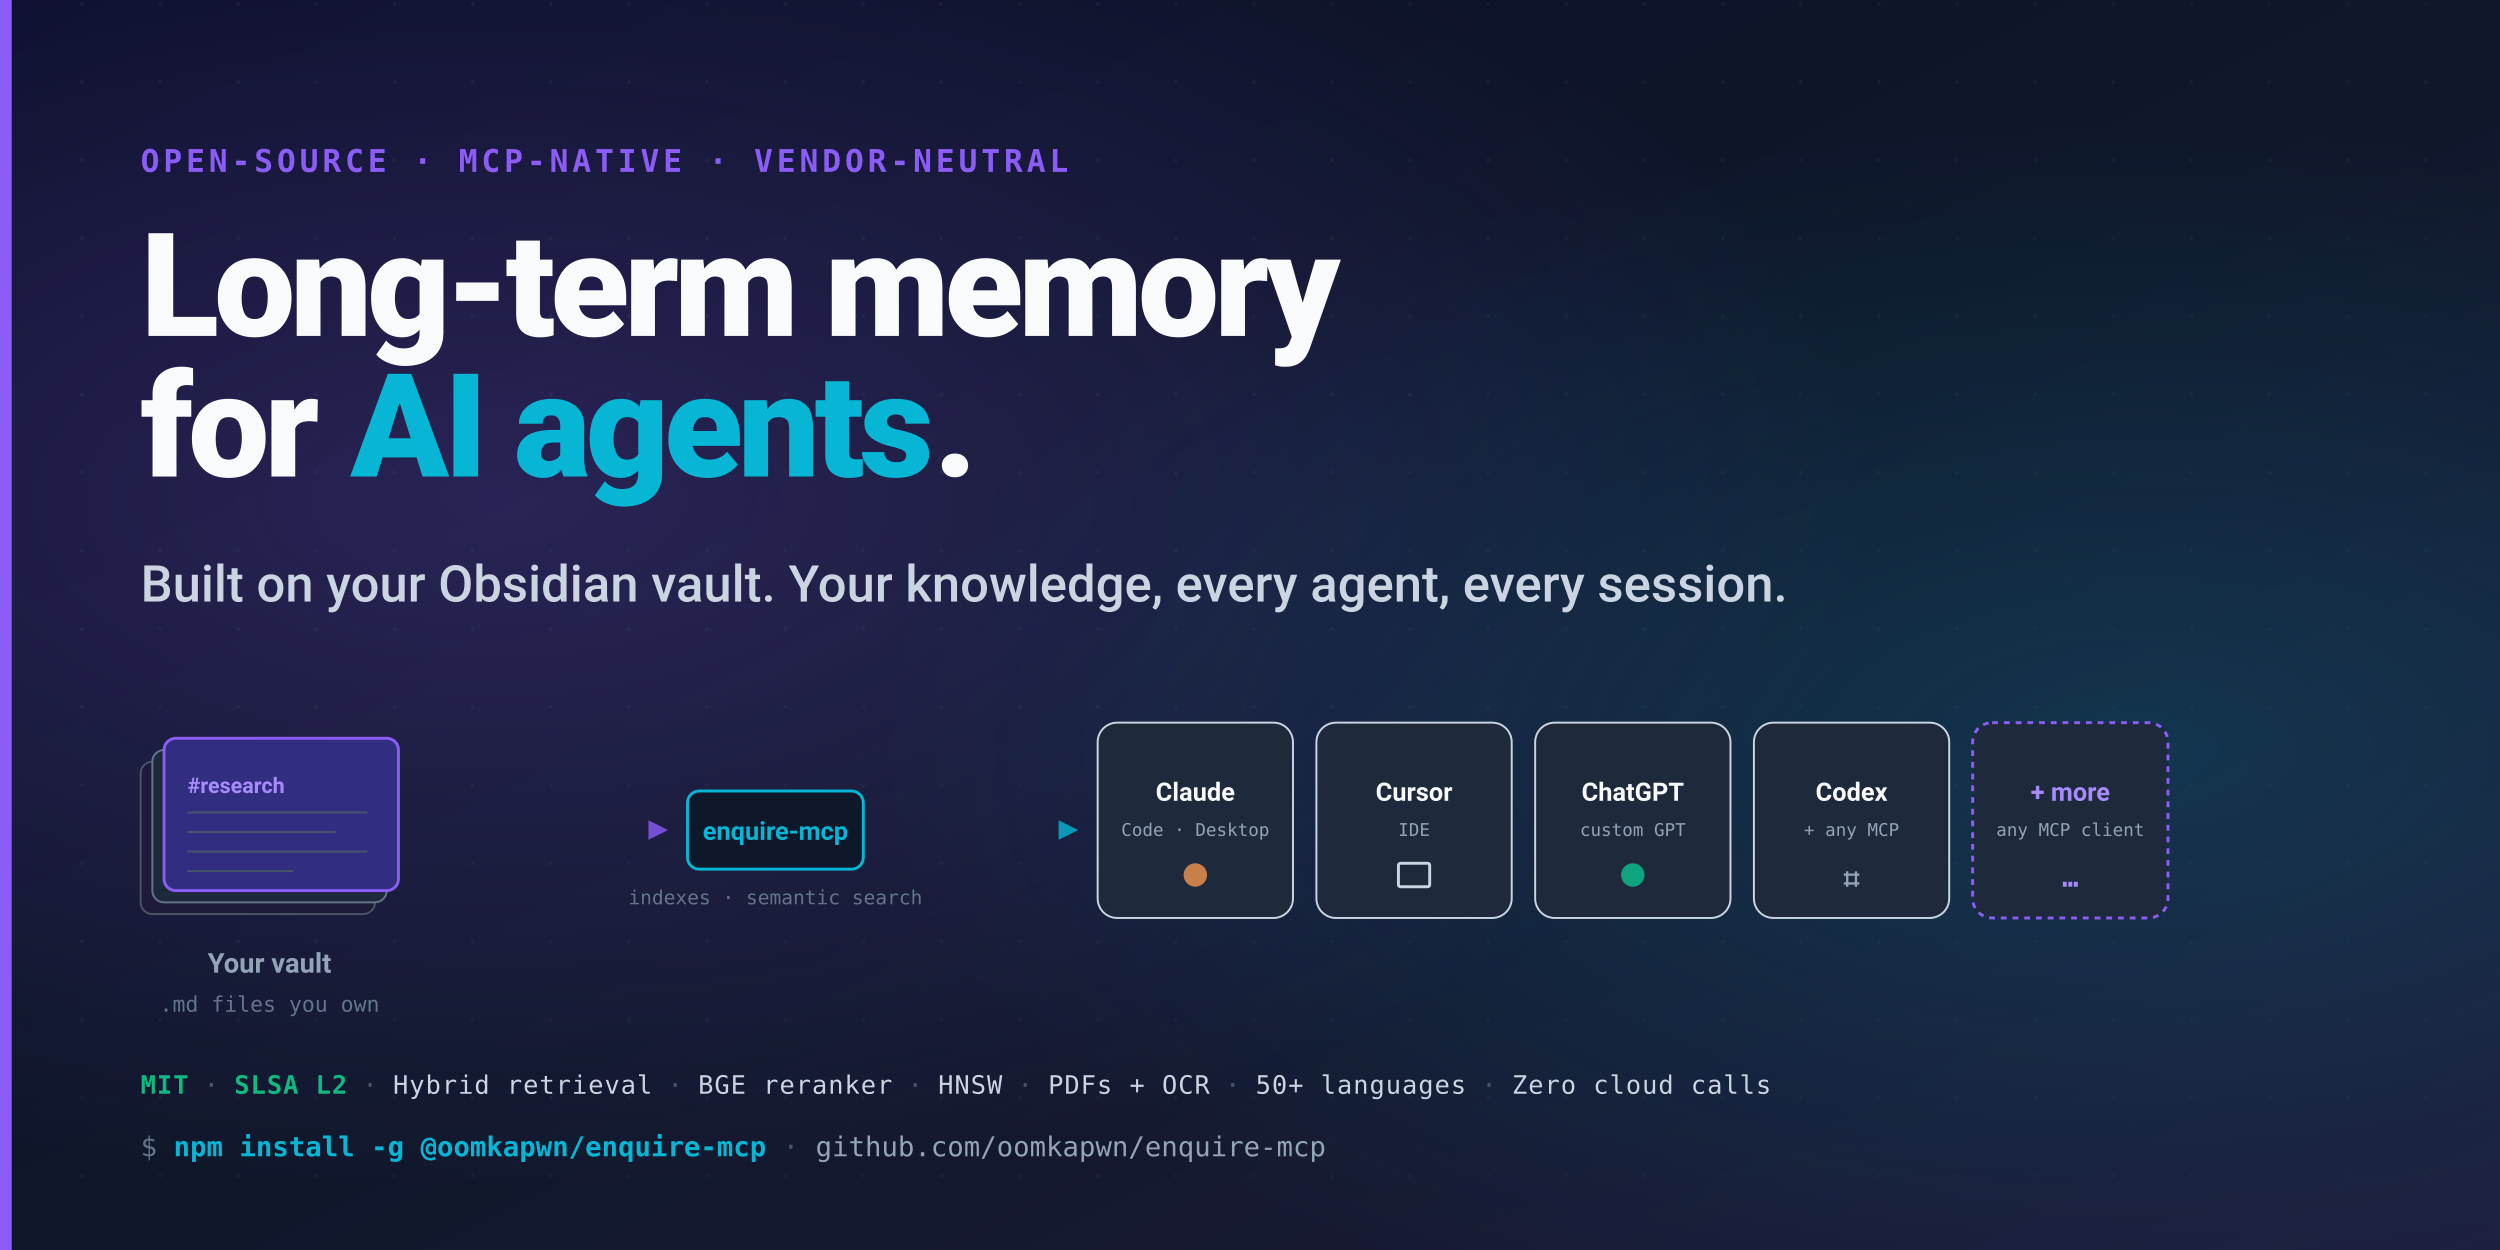
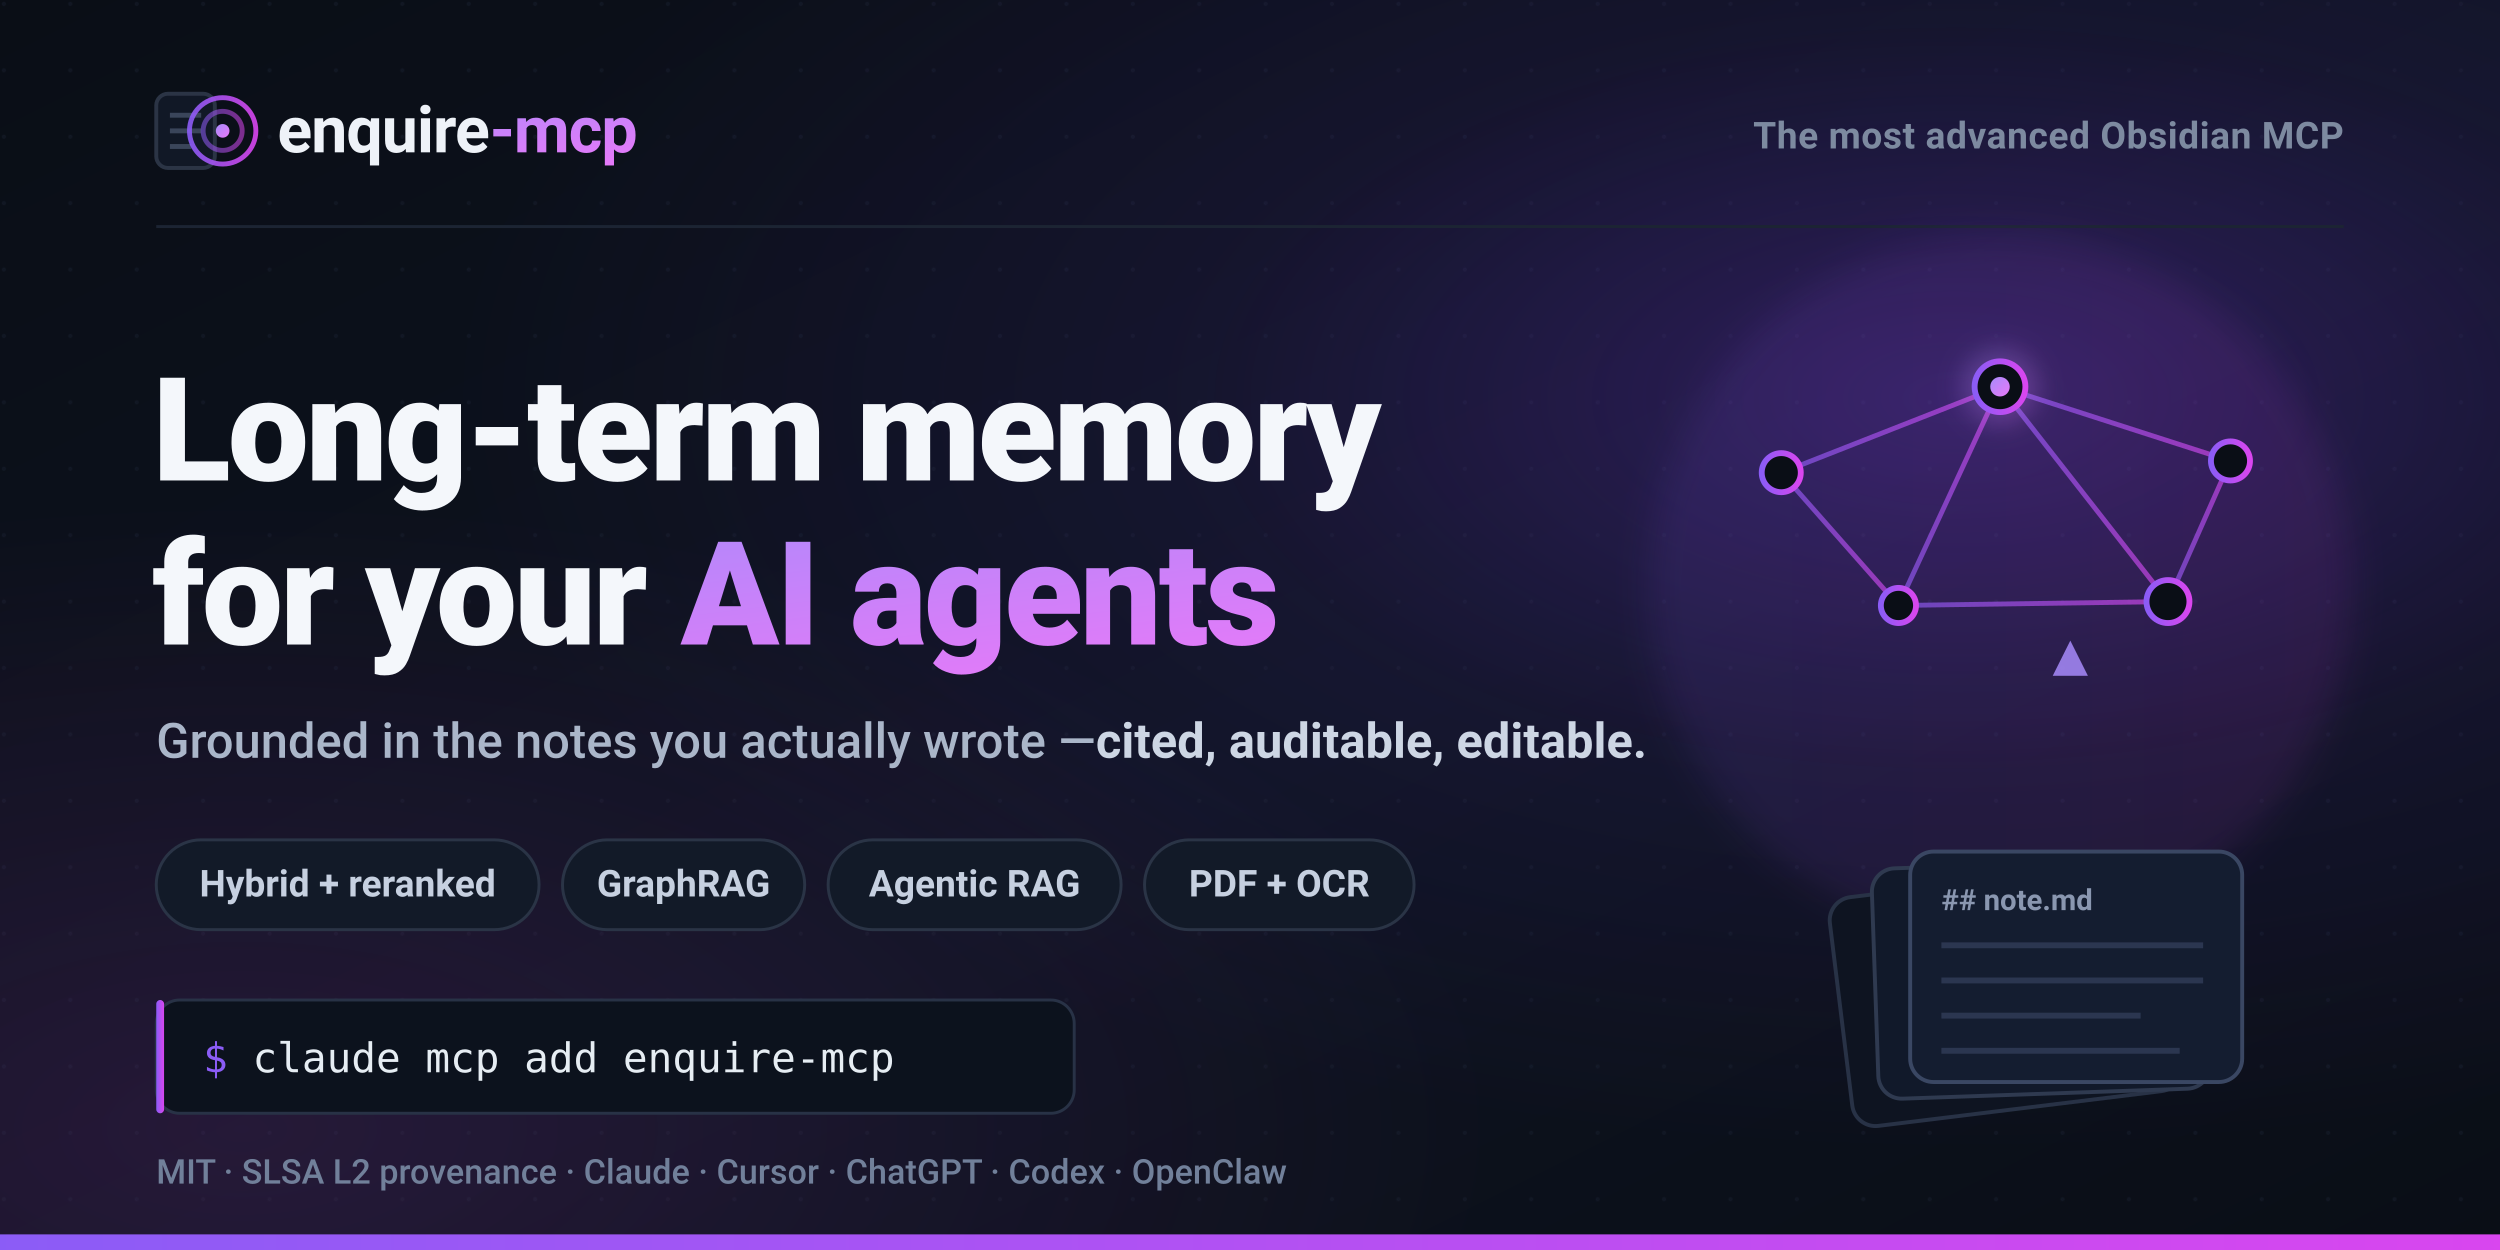
- <svg xmlns="http://www.w3.org/2000/svg" width="1280" height="640" viewBox="0 0 1280 640">
+ <svg xmlns="http://www.w3.org/2000/svg" width="1280" height="640" viewBox="0 0 1280 640" font-family="-apple-system, BlinkMacSystemFont, 'Segoe UI', Roboto, Helvetica, Arial, sans-serif">
  <defs>
-     <linearGradient id="bg" x1="0%" y1="0%" x2="100%" y2="100%">
-       <stop offset="0%" stop-color="#0a0e27" />
-       <stop offset="50%" stop-color="#0f172a" />
-       <stop offset="100%" stop-color="#1e1b3a" />
+     <linearGradient id="bg" x1="0" y1="0" x2="1" y2="1">
+       <stop offset="0" stop-color="#0a0e16" />
+       <stop offset="0.55" stop-color="#0d1320" />
+       <stop offset="1" stop-color="#0a0e16" />
    </linearGradient>
-     <radialGradient id="glow1" cx="20%" cy="40%" r="55%">
-       <stop offset="0%" stop-color="#8b5cf6" stop-opacity="0.22" />
-       <stop offset="100%" stop-color="#8b5cf6" stop-opacity="0" />
+     <radialGradient id="glow" cx="0.78" cy="0.32" r="0.6">
+       <stop offset="0" stop-color="#7c3aed" stop-opacity="0.30" />
+       <stop offset="0.5" stop-color="#7c3aed" stop-opacity="0.08" />
+       <stop offset="1" stop-color="#7c3aed" stop-opacity="0" />
    </radialGradient>
-     <radialGradient id="glow2" cx="85%" cy="60%" r="50%">
-       <stop offset="0%" stop-color="#06b6d4" stop-opacity="0.18" />
-       <stop offset="100%" stop-color="#06b6d4" stop-opacity="0" />
+     <radialGradient id="glowBL" cx="0.1" cy="0.9" r="0.5">
+       <stop offset="0" stop-color="#d946ef" stop-opacity="0.12" />
+       <stop offset="1" stop-color="#d946ef" stop-opacity="0" />
    </radialGradient>
-     <pattern id="dots" x="0" y="0" width="40" height="40" patternUnits="userSpaceOnUse">
-       <circle cx="2" cy="2" r="1" fill="#1e293b" opacity="0.45" />
+     <linearGradient id="accent" x1="0" y1="0" x2="1" y2="0">
+       <stop offset="0" stop-color="#8b5cf6" />
+       <stop offset="1" stop-color="#d946ef" />
+     </linearGradient>
+     <linearGradient id="accentV" x1="0" y1="0" x2="1" y2="1">
+       <stop offset="0" stop-color="#a78bfa" />
+       <stop offset="1" stop-color="#e879f9" />
+     </linearGradient>
+     <pattern id="dots" width="34" height="34" patternUnits="userSpaceOnUse">
+       <circle cx="2" cy="2" r="1.1" fill="#161d2b" />
    </pattern>
-     <linearGradient id="flowLine" x1="0%" y1="0%" x2="100%" y2="0%">
-       <stop offset="0%" stop-color="#8b5cf6" stop-opacity="0.0" />
-       <stop offset="30%" stop-color="#8b5cf6" stop-opacity="0.6" />
-       <stop offset="70%" stop-color="#06b6d4" stop-opacity="0.6" />
-       <stop offset="100%" stop-color="#06b6d4" stop-opacity="0.0" />
-     </linearGradient>
+     <filter id="soft" x="-60%" y="-60%" width="220%" height="220%">
+       <feGaussianBlur stdDeviation="9" />
+     </filter>
+     <filter id="node" x="-120%" y="-120%" width="340%" height="340%">
+       <feGaussianBlur stdDeviation="6" />
+     </filter>
+     <marker id="ah" markerWidth="9" markerHeight="9" refX="6" refY="3" orient="auto">
+       <path d="M0,0 L6,3 L0,6 Z" fill="#a78bfa" />
+     </marker>
  </defs>
  <rect width="1280" height="640" fill="url(#bg)" />
-   <rect width="1280" height="640" fill="url(#dots)" />
-   <rect width="1280" height="640" fill="url(#glow1)" />
-   <rect width="1280" height="640" fill="url(#glow2)" />
-   <rect x="0" y="0" width="6" height="640" fill="#8b5cf6" />
-   <g transform="translate(72, 88)">
-     <text x="0" y="0" font-family="ui-monospace, 'SF Mono', Menlo, Monaco, monospace" font-size="16" fill="#8b5cf6" font-weight="600" letter-spacing="2">
-       OPEN-SOURCE · MCP-NATIVE · VENDOR-NEUTRAL
-     </text>
-     <text x="0" y="84" font-family="-apple-system, 'Segoe UI', Roboto, sans-serif" font-size="74" fill="#f8fafc" font-weight="800" letter-spacing="-2.5">
-       Long-term memory
-     </text>
-     <text x="0" y="156" font-family="-apple-system, 'Segoe UI', Roboto, sans-serif" font-size="74" fill="#f8fafc" font-weight="800" letter-spacing="-2.5">
-       for <tspan fill="#06b6d4">AI agents</tspan>.
-     </text>
-     <text x="0" y="220" font-family="-apple-system, 'Segoe UI', Roboto, sans-serif" font-size="26" fill="#cbd5e1" font-weight="500">
-       Built on your Obsidian vault. Your knowledge, every agent, every session.
-     </text>
+   <rect width="1280" height="640" fill="url(#dots)" opacity="0.55" />
+   <rect width="1280" height="640" fill="url(#glow)" />
+   <rect width="1280" height="640" fill="url(#glowBL)" />
+   <g transform="translate(80,46)">
+     <rect x="0" y="2" width="30" height="38" rx="6" fill="#111826" stroke="#2b3445" stroke-width="2" />
+     <line x1="7" y1="13" x2="23" y2="13" stroke="#3a455a" stroke-width="2.5" />
+     <line x1="7" y1="21" x2="23" y2="21" stroke="#3a455a" stroke-width="2.5" />
+     <line x1="7" y1="29" x2="18" y2="29" stroke="#3a455a" stroke-width="2.5" />
+     <circle cx="34" cy="21" r="17" fill="none" stroke="url(#accent)" stroke-width="2.5" opacity="0.9" />
+     <circle cx="34" cy="21" r="10" fill="none" stroke="url(#accent)" stroke-width="2.5" opacity="0.55" />
+     <circle cx="34" cy="21" r="3.5" fill="url(#accentV)" />
  </g>
-   <g transform="translate(72, 370)">
-     <g transform="translate(0, 0)">
-       <rect x="0" y="20" width="120" height="78" rx="6" fill="#1e1b3a" stroke="#475569" stroke-width="1" />
-       <rect x="6" y="14" width="120" height="78" rx="6" fill="#1e293b" stroke="#64748b" stroke-width="1" />
-       <rect x="12" y="8" width="120" height="78" rx="6" fill="#312e81" stroke="#8b5cf6" stroke-width="1.5" />
-       <text x="24" y="36" font-family="-apple-system, 'Segoe UI', Roboto, sans-serif" font-size="11" fill="#a78bfa" font-weight="700">#research</text>
-       <line x1="24" y1="46" x2="116" y2="46" stroke="#475569" stroke-width="1" />
-       <line x1="24" y1="56" x2="100" y2="56" stroke="#475569" stroke-width="1" />
-       <line x1="24" y1="66" x2="116" y2="66" stroke="#475569" stroke-width="1" />
-       <line x1="24" y1="76" x2="78" y2="76" stroke="#475569" stroke-width="1" />
-       <text x="66" y="128" font-family="-apple-system, 'Segoe UI', Roboto, sans-serif" font-size="14" fill="#94a3b8" font-weight="600" text-anchor="middle">Your vault</text>
-       <text x="66" y="148" font-family="ui-monospace, 'SF Mono', Menlo, Monaco, monospace" font-size="11" fill="#64748b" text-anchor="middle">.md files you own</text>
+   <text x="142" y="78" font-size="33" font-weight="700" fill="#eef2f8" letter-spacing="-0.5">enquire<tspan fill="url(#accentV)">-mcp</tspan>
+   </text>
+   <text x="1200" y="76" text-anchor="end" font-size="19" font-weight="600" fill="#7d8aa0" letter-spacing="0.3">The most advanced Obsidian MCP</text>
+   <line x1="80" y1="116" x2="1200" y2="116" stroke="#1c2433" stroke-width="1.5" />
+   <text x="78" y="246" font-size="74" font-weight="800" fill="#f4f7fb" letter-spacing="-1.5">Long-term memory</text>
+   <text x="78" y="330" font-size="74" font-weight="800" letter-spacing="-1.5" fill="#f4f7fb">for your <tspan fill="url(#accentV)">AI agents</tspan>
+   </text>
+   <text x="80" y="388" font-size="25" font-weight="500" fill="#aab6c9">Grounded in the notes you actually wrote —<tspan fill="#cdd6e4" font-weight="600"> cited, auditable, editable.</tspan>
+   </text>
+   <g font-size="19" font-weight="600">
+     <g>
+       <rect x="80" y="430" width="196" height="46" rx="23" fill="#121a28" stroke="#2a3446" stroke-width="1.5" />
+       <text x="178" y="459" text-anchor="middle" fill="#c6d0e0">Hybrid + reranked</text>
    </g>
-     <g transform="translate(165, 35)">
-       <line x1="0" y1="20" x2="100" y2="20" stroke="url(#flowLine)" stroke-width="2.5" stroke-linecap="round" />
-       <polygon points="95,15 105,20 95,25" fill="#8b5cf6" opacity="0.8" />
-       <rect x="115" y="0" width="90" height="40" rx="6" fill="#0f172a" stroke="#06b6d4" stroke-width="1.5" />
-       <text x="160" y="25" font-family="-apple-system, 'Segoe UI', Roboto, sans-serif" font-size="13" fill="#06b6d4" font-weight="700" text-anchor="middle">enquire-mcp</text>
-       <text x="160" y="58" font-family="ui-monospace, 'SF Mono', Menlo, Monaco, monospace" font-size="10" fill="#64748b" text-anchor="middle">indexes · semantic search</text>
-       <line x1="210" y1="20" x2="310" y2="20" stroke="url(#flowLine)" stroke-width="2.5" stroke-linecap="round" />
-       <polygon points="305,15 315,20 305,25" fill="#06b6d4" opacity="0.8" />
+     <g>
+       <rect x="288" y="430" width="124" height="46" rx="23" fill="#121a28" stroke="#2a3446" stroke-width="1.5" />
+       <text x="350" y="459" text-anchor="middle" fill="#c6d0e0">GraphRAG</text>
    </g>
-     <g transform="translate(490, 0)">
-       <g transform="translate(0, 0)">
-         <rect x="0" y="0" width="100" height="100" rx="10" fill="#1e293b" stroke="#cbd5e1" stroke-width="1" />
-         <text x="50" y="40" font-family="-apple-system, 'Segoe UI', Roboto, sans-serif" font-size="13" font-weight="700" fill="#f8fafc" text-anchor="middle">Claude</text>
-         <text x="50" y="58" font-family="ui-monospace, monospace" font-size="9" fill="#94a3b8" text-anchor="middle">Code · Desktop</text>
-         <circle cx="50" cy="78" r="6" fill="#c97f4a" />
-       </g>
-       <g transform="translate(112, 0)">
-         <rect x="0" y="0" width="100" height="100" rx="10" fill="#1e293b" stroke="#cbd5e1" stroke-width="1" />
-         <text x="50" y="40" font-family="-apple-system, 'Segoe UI', Roboto, sans-serif" font-size="13" font-weight="700" fill="#f8fafc" text-anchor="middle">Cursor</text>
-         <text x="50" y="58" font-family="ui-monospace, monospace" font-size="9" fill="#94a3b8" text-anchor="middle">IDE</text>
-         <rect x="42" y="72" width="16" height="12" rx="1" fill="none" stroke="#cbd5e1" stroke-width="1.5" />
-       </g>
-       <g transform="translate(224, 0)">
-         <rect x="0" y="0" width="100" height="100" rx="10" fill="#1e293b" stroke="#cbd5e1" stroke-width="1" />
-         <text x="50" y="40" font-family="-apple-system, 'Segoe UI', Roboto, sans-serif" font-size="13" font-weight="700" fill="#f8fafc" text-anchor="middle">ChatGPT</text>
-         <text x="50" y="58" font-family="ui-monospace, monospace" font-size="9" fill="#94a3b8" text-anchor="middle">custom GPT</text>
-         <circle cx="50" cy="78" r="6" fill="#10a37f" />
-       </g>
-       <g transform="translate(336, 0)">
-         <rect x="0" y="0" width="100" height="100" rx="10" fill="#1e293b" stroke="#cbd5e1" stroke-width="1" />
-         <text x="50" y="40" font-family="-apple-system, 'Segoe UI', Roboto, sans-serif" font-size="13" font-weight="700" fill="#f8fafc" text-anchor="middle">Codex</text>
-         <text x="50" y="58" font-family="ui-monospace, monospace" font-size="9" fill="#94a3b8" text-anchor="middle">+ any MCP</text>
-         <text x="50" y="84" font-family="ui-monospace, monospace" font-size="11" font-weight="700" fill="#94a3b8" text-anchor="middle">⌗</text>
-       </g>
-       <g transform="translate(448, 0)">
-         <rect x="0" y="0" width="100" height="100" rx="10" fill="#1e293b" stroke="#8b5cf6" stroke-width="1.5" stroke-dasharray="3,3" />
-         <text x="50" y="40" font-family="-apple-system, 'Segoe UI', Roboto, sans-serif" font-size="13" font-weight="700" fill="#a78bfa" text-anchor="middle">+ more</text>
-         <text x="50" y="58" font-family="ui-monospace, monospace" font-size="9" fill="#94a3b8" text-anchor="middle">any MCP client</text>
-         <text x="50" y="84" font-family="ui-monospace, monospace" font-size="14" font-weight="700" fill="#a78bfa" text-anchor="middle">…</text>
+     <g>
+       <rect x="424" y="430" width="150" height="46" rx="23" fill="#121a28" stroke="#2a3446" stroke-width="1.5" />
+       <text x="499" y="459" text-anchor="middle" fill="#c6d0e0">Agentic RAG</text>
+     </g>
+     <g>
+       <rect x="586" y="430" width="138" height="46" rx="23" fill="#121a28" stroke="#2a3446" stroke-width="1.5" />
+       <text x="655" y="459" text-anchor="middle" fill="#c6d0e0">PDF + OCR</text>
+     </g>
+   </g>
+   <g transform="translate(80,512)">
+     <rect x="0" y="0" width="470" height="58" rx="12" fill="#0c121d" stroke="#283246" stroke-width="1.5" />
+     <rect x="0" y="0" width="4" height="58" rx="2" fill="url(#accent)" />
+     <text x="24" y="37" font-family="'SF Mono','JetBrains Mono','Fira Code',ui-monospace,Menlo,Consolas,monospace" font-size="21" fill="#e6edf3">
+       <tspan fill="#8b5cf6">$</tspan> claude mcp add enquire-mcp</text>
+   </g>
+   <text x="80" y="606" font-size="17.5" font-weight="500" fill="#71809a">MIT  ·  SLSA L2 provenance  ·  Claude · Cursor · ChatGPT · Codex · OpenClaw</text>
+   <g transform="translate(792,150)">
+     <circle cx="232" cy="150" r="180" fill="url(#accent)" opacity="0.10" filter="url(#soft)" />
+     <g>
+       <rect x="150" y="300" width="170" height="118" rx="12" fill="#0e1421" stroke="#283246" stroke-width="2" transform="rotate(-7 235 359)" />
+       <rect x="168" y="292" width="170" height="118" rx="12" fill="#11192a" stroke="#2f3a50" stroke-width="2" transform="rotate(-2 253 351)" />
+       <g transform="translate(186,286)">
+         <rect x="0" y="0" width="170" height="118" rx="12" fill="#141d30" stroke="#3a4763" stroke-width="2" />
+         <text x="16" y="30" font-size="15" font-weight="700" fill="#8a97b0">## note.md</text>
+         <line x1="16" y1="48" x2="150" y2="48" stroke="#2b3650" stroke-width="3" />
+         <line x1="16" y1="66" x2="150" y2="66" stroke="#2b3650" stroke-width="3" />
+         <line x1="16" y1="84" x2="118" y2="84" stroke="#2b3650" stroke-width="3" />
+         <line x1="16" y1="102" x2="138" y2="102" stroke="#2b3650" stroke-width="3" />
      </g>
    </g>
+     <path d="M268,286 C268,235 268,205 268,178" fill="none" stroke="url(#accent)" stroke-width="3" stroke-dasharray="2 7" stroke-linecap="round" opacity="0.85" marker-end="url(#ah)" />
+     <g stroke="url(#accent)" stroke-width="2.5" opacity="0.65" fill="none">
+       <line x1="120" y1="92" x2="232" y2="48" />
+       <line x1="232" y1="48" x2="350" y2="86" />
+       <line x1="120" y1="92" x2="180" y2="160" />
+       <line x1="180" y1="160" x2="232" y2="48" />
+       <line x1="350" y1="86" x2="318" y2="158" />
+       <line x1="180" y1="160" x2="318" y2="158" />
+       <line x1="232" y1="48" x2="318" y2="158" />
+     </g>
+     <g>
+       <circle cx="232" cy="48" r="20" fill="url(#accentV)" opacity="0.25" filter="url(#node)" />
+       <circle cx="232" cy="48" r="13" fill="#0a0e16" stroke="url(#accent)" stroke-width="3" />
+       <circle cx="232" cy="48" r="5" fill="url(#accentV)" />
+       <circle cx="120" cy="92" r="10" fill="#0a0e16" stroke="url(#accent)" stroke-width="3" />
+       <circle cx="350" cy="86" r="10" fill="#0a0e16" stroke="url(#accent)" stroke-width="3" />
+       <circle cx="180" cy="160" r="9" fill="#0a0e16" stroke="url(#accent)" stroke-width="3" />
+       <circle cx="318" cy="158" r="11" fill="#0a0e16" stroke="url(#accent)" stroke-width="3" />
+     </g>
  </g>
-   <g transform="translate(72, 560)">
-     <text x="0" y="0" font-family="ui-monospace, 'SF Mono', Menlo, Monaco, monospace" font-size="13" letter-spacing="0.5">
-       <tspan font-weight="700" fill="#10b981">MIT</tspan>
-       <tspan fill="#475569">  ·  </tspan>
-       <tspan font-weight="700" fill="#10b981">SLSA L2</tspan>
-       <tspan fill="#475569">  ·  </tspan>
-       <tspan fill="#cbd5e1">Hybrid retrieval</tspan>
-       <tspan fill="#475569">  ·  </tspan>
-       <tspan fill="#cbd5e1">BGE reranker</tspan>
-       <tspan fill="#475569">  ·  </tspan>
-       <tspan fill="#cbd5e1">HNSW</tspan>
-       <tspan fill="#475569">  ·  </tspan>
-       <tspan fill="#cbd5e1">PDFs + OCR</tspan>
-       <tspan fill="#475569">  ·  </tspan>
-       <tspan fill="#cbd5e1">50+ languages</tspan>
-       <tspan fill="#475569">  ·  </tspan>
-       <tspan fill="#cbd5e1">Zero cloud calls</tspan>
-     </text>
-     <text x="0" y="32" font-family="ui-monospace, 'SF Mono', Menlo, Monaco, monospace" font-size="14">
-       <tspan fill="#64748b">$ </tspan>
-       <tspan fill="#06b6d4" font-weight="600">npm install -g @oomkapwn/enquire-mcp</tspan>
-       <tspan fill="#475569">   ·   </tspan>
-       <tspan fill="#94a3b8">github.com/oomkapwn/enquire-mcp</tspan>
-     </text>
-   </g>
+   <rect x="0" y="632" width="1280" height="8" fill="url(#accent)" />
</svg>
